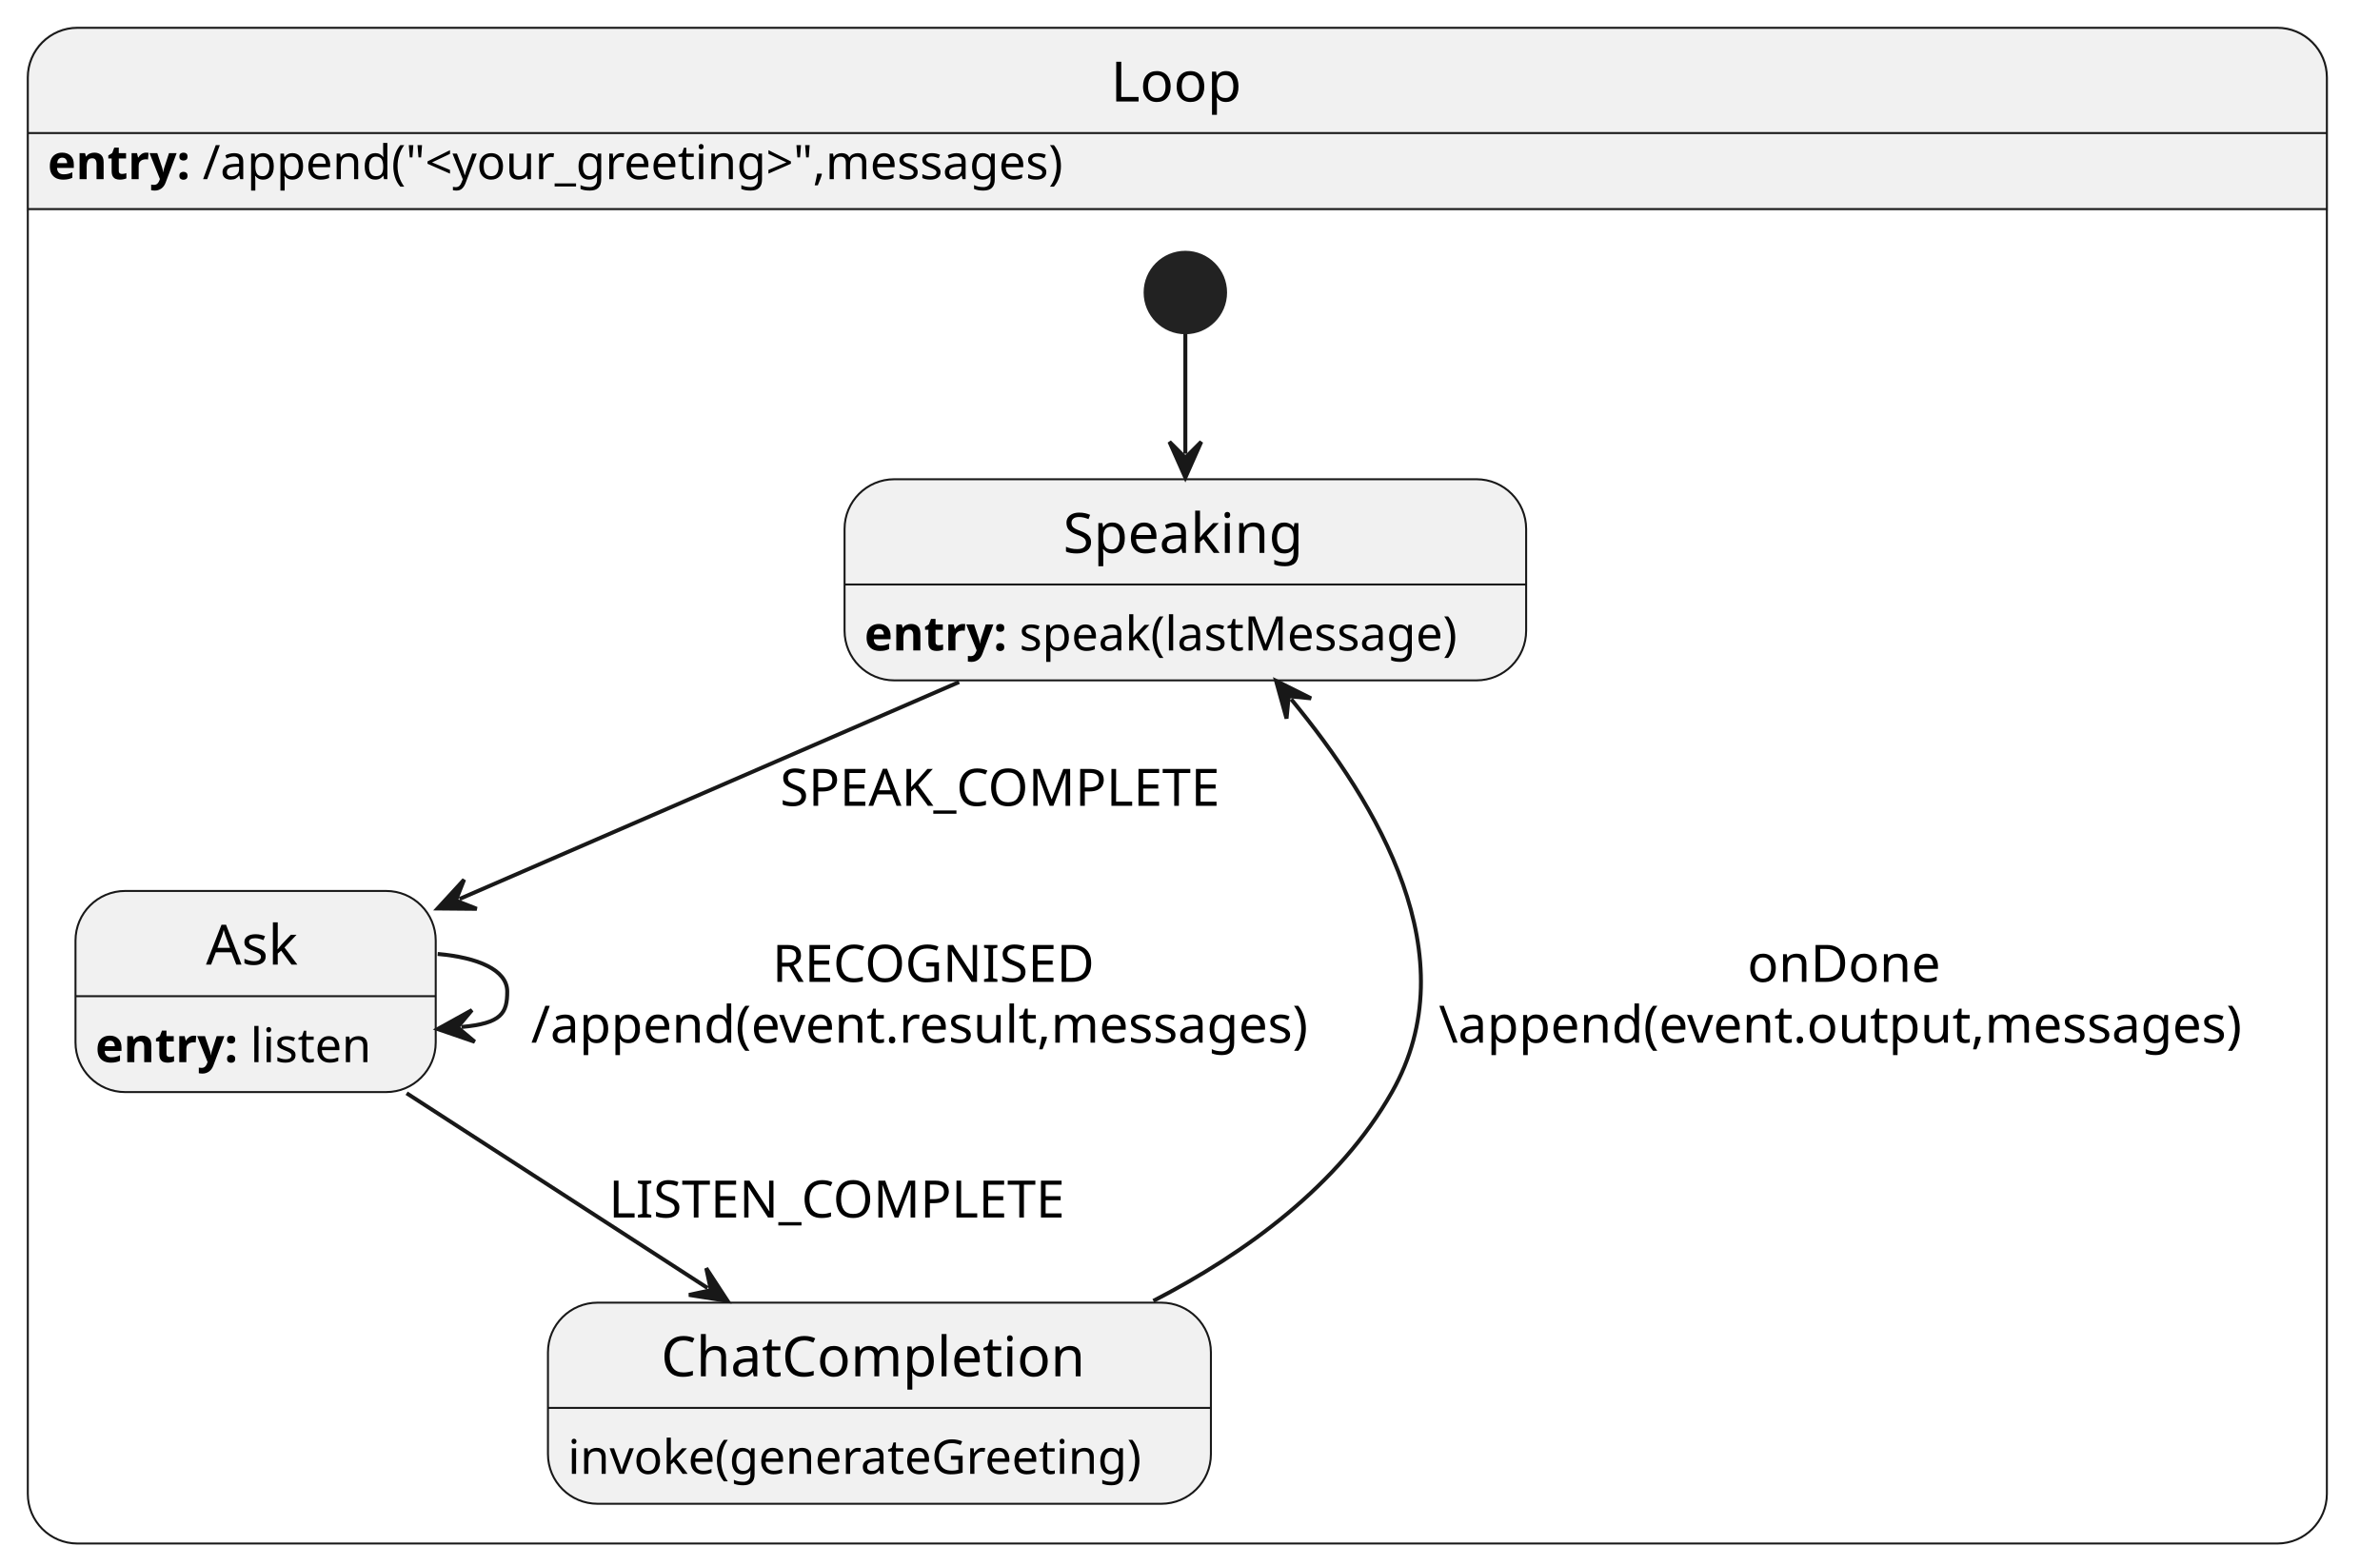
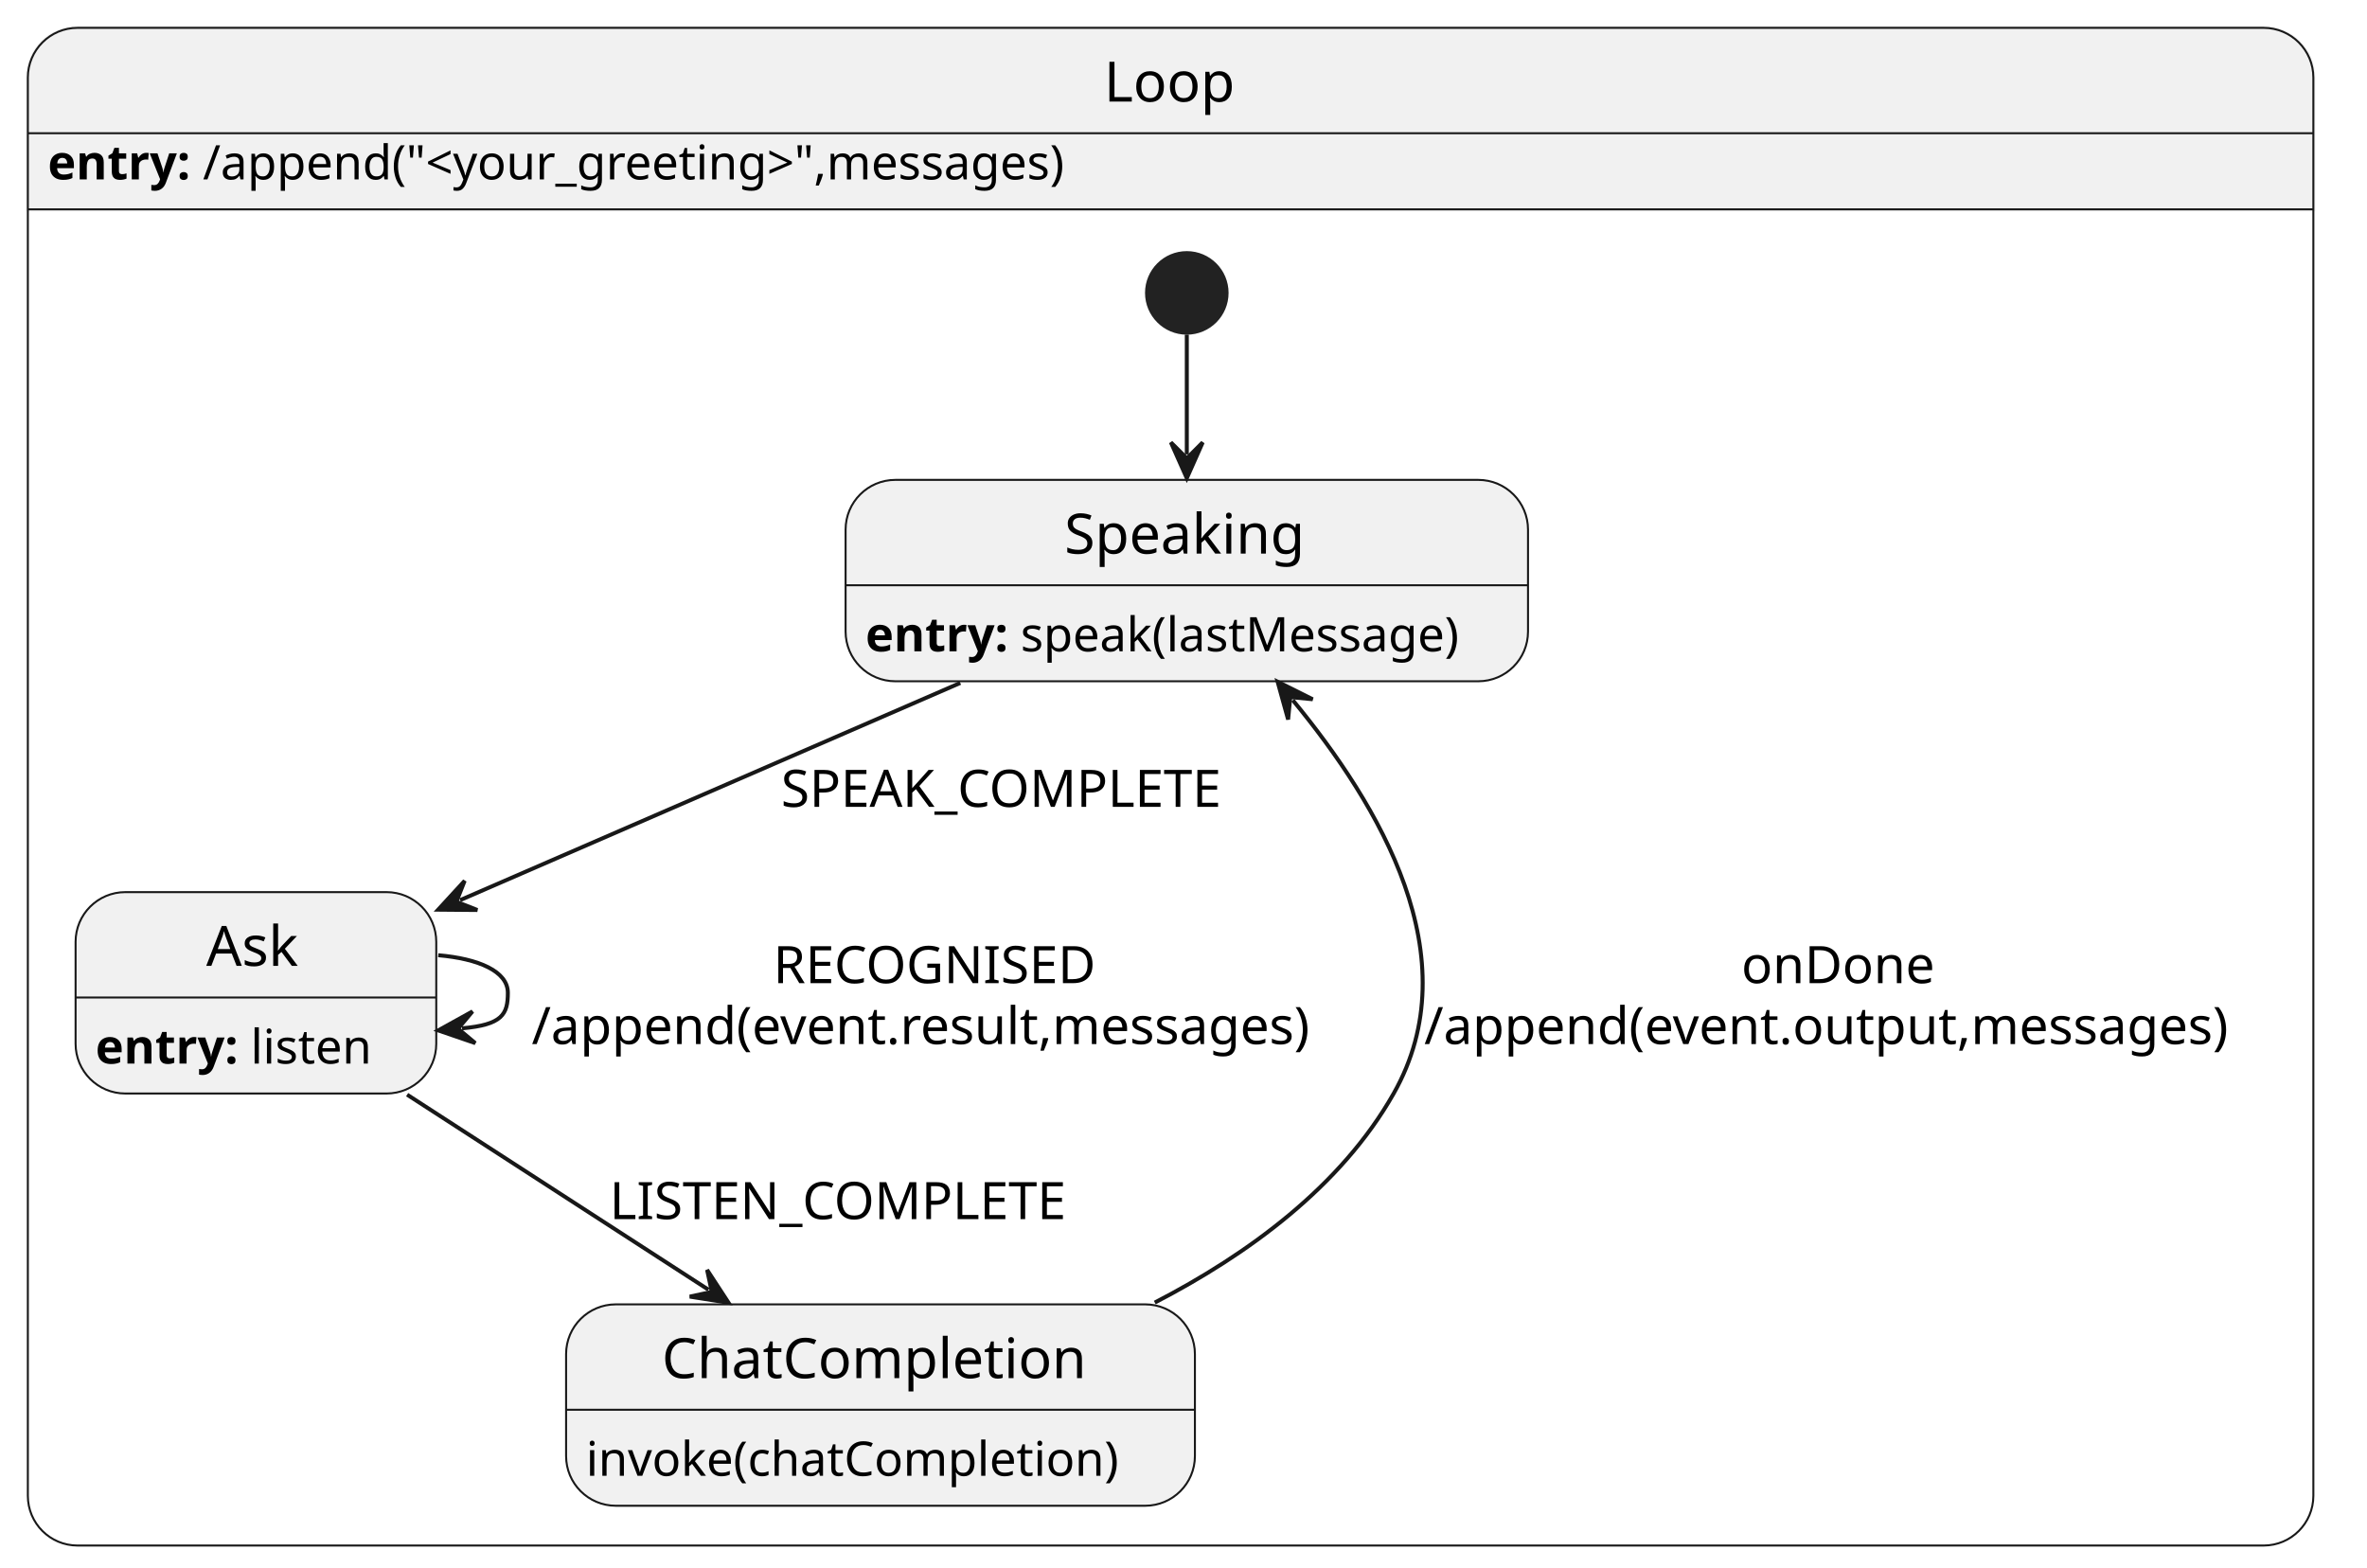
- <svg xmlns="http://www.w3.org/2000/svg" contentStyleType="text/css" data-diagram-type="STATE" height="394px" preserveAspectRatio="none" style="width:599px;height:394px;background:#FFFFFF;" version="1.1" viewBox="0 0 599 394" width="599px" zoomAndPan="magnify">
+ <svg xmlns="http://www.w3.org/2000/svg" contentStyleType="text/css" data-diagram-type="STATE" height="394px" preserveAspectRatio="none" style="width:595px;height:394px;background:#FFFFFF;" version="1.1" viewBox="0 0 595 394" width="595px" zoomAndPan="magnify">
  <defs />
  <g>
-     <path d="M19.5,7 L573.128,7 A12.5,12.5 0 0 1 585.628,19.5 L585.628,52.621 L7,52.621 L7,19.5 A12.5,12.5 0 0 1 19.5,7" fill="#F1F1F1" style="stroke:#F1F1F1;stroke-width:1;" />
-     <rect fill="none" height="381.482" rx="12.5" ry="12.5" style="stroke:#181818;stroke-width:0.5;" width="578.628" x="7" y="7" />
-     <line style="stroke:#181818;stroke-width:0.5;" x1="7" x2="585.628" y1="52.621" y2="52.621" />
-     <line style="stroke:#181818;stroke-width:0.5;" x1="7" x2="585.628" y1="33.488" y2="33.488" />
-     <text fill="#000000" font-family="sans-serif" font-size="14" lengthAdjust="spacing" textLength="33.476" x="279.576" y="25.535">Loop</text>
+     <path d="M19.5,7 L569.015,7 A12.5,12.5 0 0 1 581.515,19.5 L581.515,52.621 L7,52.621 L7,19.5 A12.5,12.5 0 0 1 19.5,7" fill="#F1F1F1" style="stroke:#F1F1F1;stroke-width:1;" />
+     <rect fill="none" height="381.482" rx="12.5" ry="12.5" style="stroke:#181818;stroke-width:0.5;" width="574.515" x="7" y="7" />
+     <line style="stroke:#181818;stroke-width:0.5;" x1="7" x2="581.515" y1="52.621" y2="52.621" />
+     <line style="stroke:#181818;stroke-width:0.5;" x1="7" x2="581.515" y1="33.488" y2="33.488" />
+     <text fill="#000000" font-family="sans-serif" font-size="14" lengthAdjust="spacing" textLength="33.476" x="277.52" y="25.535">Loop</text>
    <text fill="#000000" font-family="sans-serif" font-size="12" font-weight="bold" lengthAdjust="spacing" textLength="35.191" x="12" y="45.09">entry:</text>
    <text fill="#000000" font-family="sans-serif" font-size="12" lengthAdjust="spacing" textLength="227.039" x="50.988" y="45.09">/append("&lt;your_greeting&gt;",messages)</text>
    <ellipse cx="298.33" cy="73.621" fill="#222222" rx="10" ry="10" style="stroke:#222222;stroke-width:1;" />
    <g id="Loop.Speaking">
      <rect fill="#F1F1F1" height="50.621" rx="12.5" ry="12.5" style="stroke:#181818;stroke-width:0.5;" width="171.541" x="212.56" y="120.621" />
      <line style="stroke:#181818;stroke-width:0.5;" x1="212.56" x2="384.101" y1="147.109" y2="147.109" />
      <text fill="#000000" font-family="sans-serif" font-size="14" lengthAdjust="spacing" textLength="61.53" x="267.565" y="139.156">Speaking</text>
      <text fill="#000000" font-family="sans-serif" font-size="12" font-weight="bold" lengthAdjust="spacing" textLength="35.191" x="217.56" y="163.711">entry:</text>
      <text fill="#000000" font-family="sans-serif" font-size="12" lengthAdjust="spacing" textLength="112.553" x="256.548" y="163.711">speak(lastMessage)</text>
    </g>
    <g id="Loop.ChatCompletion">
-       <rect fill="#F1F1F1" height="50.621" rx="12.5" ry="12.5" style="stroke:#181818;stroke-width:0.5;" width="166.853" x="137.91" y="327.861" />
-       <line style="stroke:#181818;stroke-width:0.5;" x1="137.91" x2="304.764" y1="354.349" y2="354.349" />
-       <text fill="#000000" font-family="sans-serif" font-size="14" lengthAdjust="spacing" textLength="109.929" x="166.372" y="346.396">ChatCompletion</text>
-       <text fill="#000000" font-family="sans-serif" font-size="12" lengthAdjust="spacing" textLength="146.853" x="142.91" y="370.951">invoke(generateGreeting)</text>
+       <rect fill="#F1F1F1" height="50.621" rx="12.5" ry="12.5" style="stroke:#181818;stroke-width:0.5;" width="158.07" x="142.3" y="327.861" />
+       <line style="stroke:#181818;stroke-width:0.5;" x1="142.3" x2="300.37" y1="354.349" y2="354.349" />
+       <text fill="#000000" font-family="sans-serif" font-size="14" lengthAdjust="spacing" textLength="109.929" x="166.371" y="346.396">ChatCompletion</text>
+       <text fill="#000000" font-family="sans-serif" font-size="12" lengthAdjust="spacing" textLength="138.07" x="147.3" y="370.951">invoke(chatCompletion)</text>
    </g>
    <g id="Loop.Ask">
      <rect fill="#F1F1F1" height="50.621" rx="12.5" ry="12.5" style="stroke:#181818;stroke-width:0.5;" width="90.664" x="19" y="224.241" />
      <line style="stroke:#181818;stroke-width:0.5;" x1="19" x2="109.664" y1="250.729" y2="250.729" />
      <text fill="#000000" font-family="sans-serif" font-size="14" lengthAdjust="spacing" textLength="24.979" x="51.843" y="242.776">Ask</text>
      <text fill="#000000" font-family="sans-serif" font-size="12" font-weight="bold" lengthAdjust="spacing" textLength="35.191" x="24" y="267.331">entry:</text>
      <text fill="#000000" font-family="sans-serif" font-size="12" lengthAdjust="spacing" textLength="31.676" x="62.988" y="267.331">listen</text>
    </g>
    <g class="link" data-entity-1="*start*Loop" data-entity-2="Speaking" data-source-line="2" data-uid="lnk4" id="link_*start*Loop_Speaking">
      <path d="M298.33,84.101 C298.33,93.321 298.33,101.721 298.33,114.201" fill="none" id="*start*Loop-to-Speaking" style="stroke:#181818;stroke-width:1;" />
      <polygon fill="#181818" points="298.33,120.201,302.33,111.201,298.33,115.201,294.33,111.201,298.33,120.201" style="stroke:#181818;stroke-width:1;" />
    </g>
    <g class="link" data-entity-1="ChatCompletion" data-entity-2="Speaking" data-source-line="4" data-uid="lnk6" id="link_ChatCompletion_Speaking">
      <path d="M290.28,327.411 C313.6,315.341 337.08,298.261 350.33,274.861 C369.71,240.651 346.735,202.402 324.975,175.992" fill="none" id="ChatCompletion-to-Speaking" style="stroke:#181818;stroke-width:1;" />
      <polygon fill="#181818" points="321.16,171.361,323.796,180.851,324.339,175.22,329.97,175.763,321.16,171.361" style="stroke:#181818;stroke-width:1;" />
-       <text fill="#000000" font-family="sans-serif" font-size="13" lengthAdjust="spacing" textLength="49.086" x="439.781" y="247.119">onDone</text>
-       <text fill="#000000" font-family="sans-serif" font-size="13" lengthAdjust="spacing" textLength="208.495" x="362.133" y="262.43">\append(event.output,messages)</text>
+       <text fill="#000000" font-family="sans-serif" font-size="13" lengthAdjust="spacing" textLength="49.086" x="437.724" y="247.119">onDone</text>
+       <text fill="#000000" font-family="sans-serif" font-size="13" lengthAdjust="spacing" textLength="208.495" x="358.02" y="262.43">/append(event.output,messages)</text>
    </g>
    <g class="link" data-entity-1="Speaking" data-entity-2="Ask" data-source-line="6" data-uid="lnk8" id="link_Speaking_Ask">
      <path d="M241.39,171.661 C201.07,189.161 153.214,209.952 115.644,226.262" fill="none" id="Speaking-to-Ask" style="stroke:#181818;stroke-width:1;" />
      <polygon fill="#181818" points="110.14,228.651,119.989,228.736,114.727,226.66,116.803,221.398,110.14,228.651" style="stroke:#181818;stroke-width:1;" />
      <text fill="#000000" font-family="sans-serif" font-size="13" lengthAdjust="spacing" textLength="111.909" x="196.34" y="202.81">SPEAK_COMPLETE</text>
    </g>
    <g class="link" data-entity-1="Ask" data-entity-2="Ask" data-source-line="8" data-uid="lnk9" id="link_Ask_Ask">
      <path d="M110.16,240.101 C120.29,240.981 127.66,244.131 127.66,249.551 C127.66,254.961 126.267,257.586 116.137,258.476" fill="none" id="Ask-to-Ask" style="stroke:#181818;stroke-width:1;" />
      <polygon fill="#181818" points="110.16,259.001,119.475,262.198,115.141,258.563,118.775,254.229,110.16,259.001" style="stroke:#181818;stroke-width:1;" />
      <text fill="#000000" font-family="sans-serif" font-size="13" lengthAdjust="spacing" textLength="80.888" x="194.388" y="247.119">RECOGNISED</text>
      <text fill="#000000" font-family="sans-serif" font-size="13" lengthAdjust="spacing" textLength="202.344" x="133.66" y="262.43">/append(event.result,messages)</text>
    </g>
    <g class="link" data-entity-1="Ask" data-entity-2="ChatCompletion" data-source-line="9" data-uid="lnk10" id="link_Ask_ChatCompletion">
      <path d="M102.34,275.151 C126.84,291.011 153.553,308.301 178.093,324.181" fill="none" id="Ask-to-ChatCompletion" style="stroke:#181818;stroke-width:1;" />
      <polygon fill="#181818" points="183.13,327.441,177.747,319.193,178.932,324.725,173.401,325.91,183.13,327.441" style="stroke:#181818;stroke-width:1;" />
      <text fill="#000000" font-family="sans-serif" font-size="13" lengthAdjust="spacing" textLength="115.769" x="153.23" y="306.43">LISTEN_COMPLETE</text>
    </g>
  </g>
</svg>
